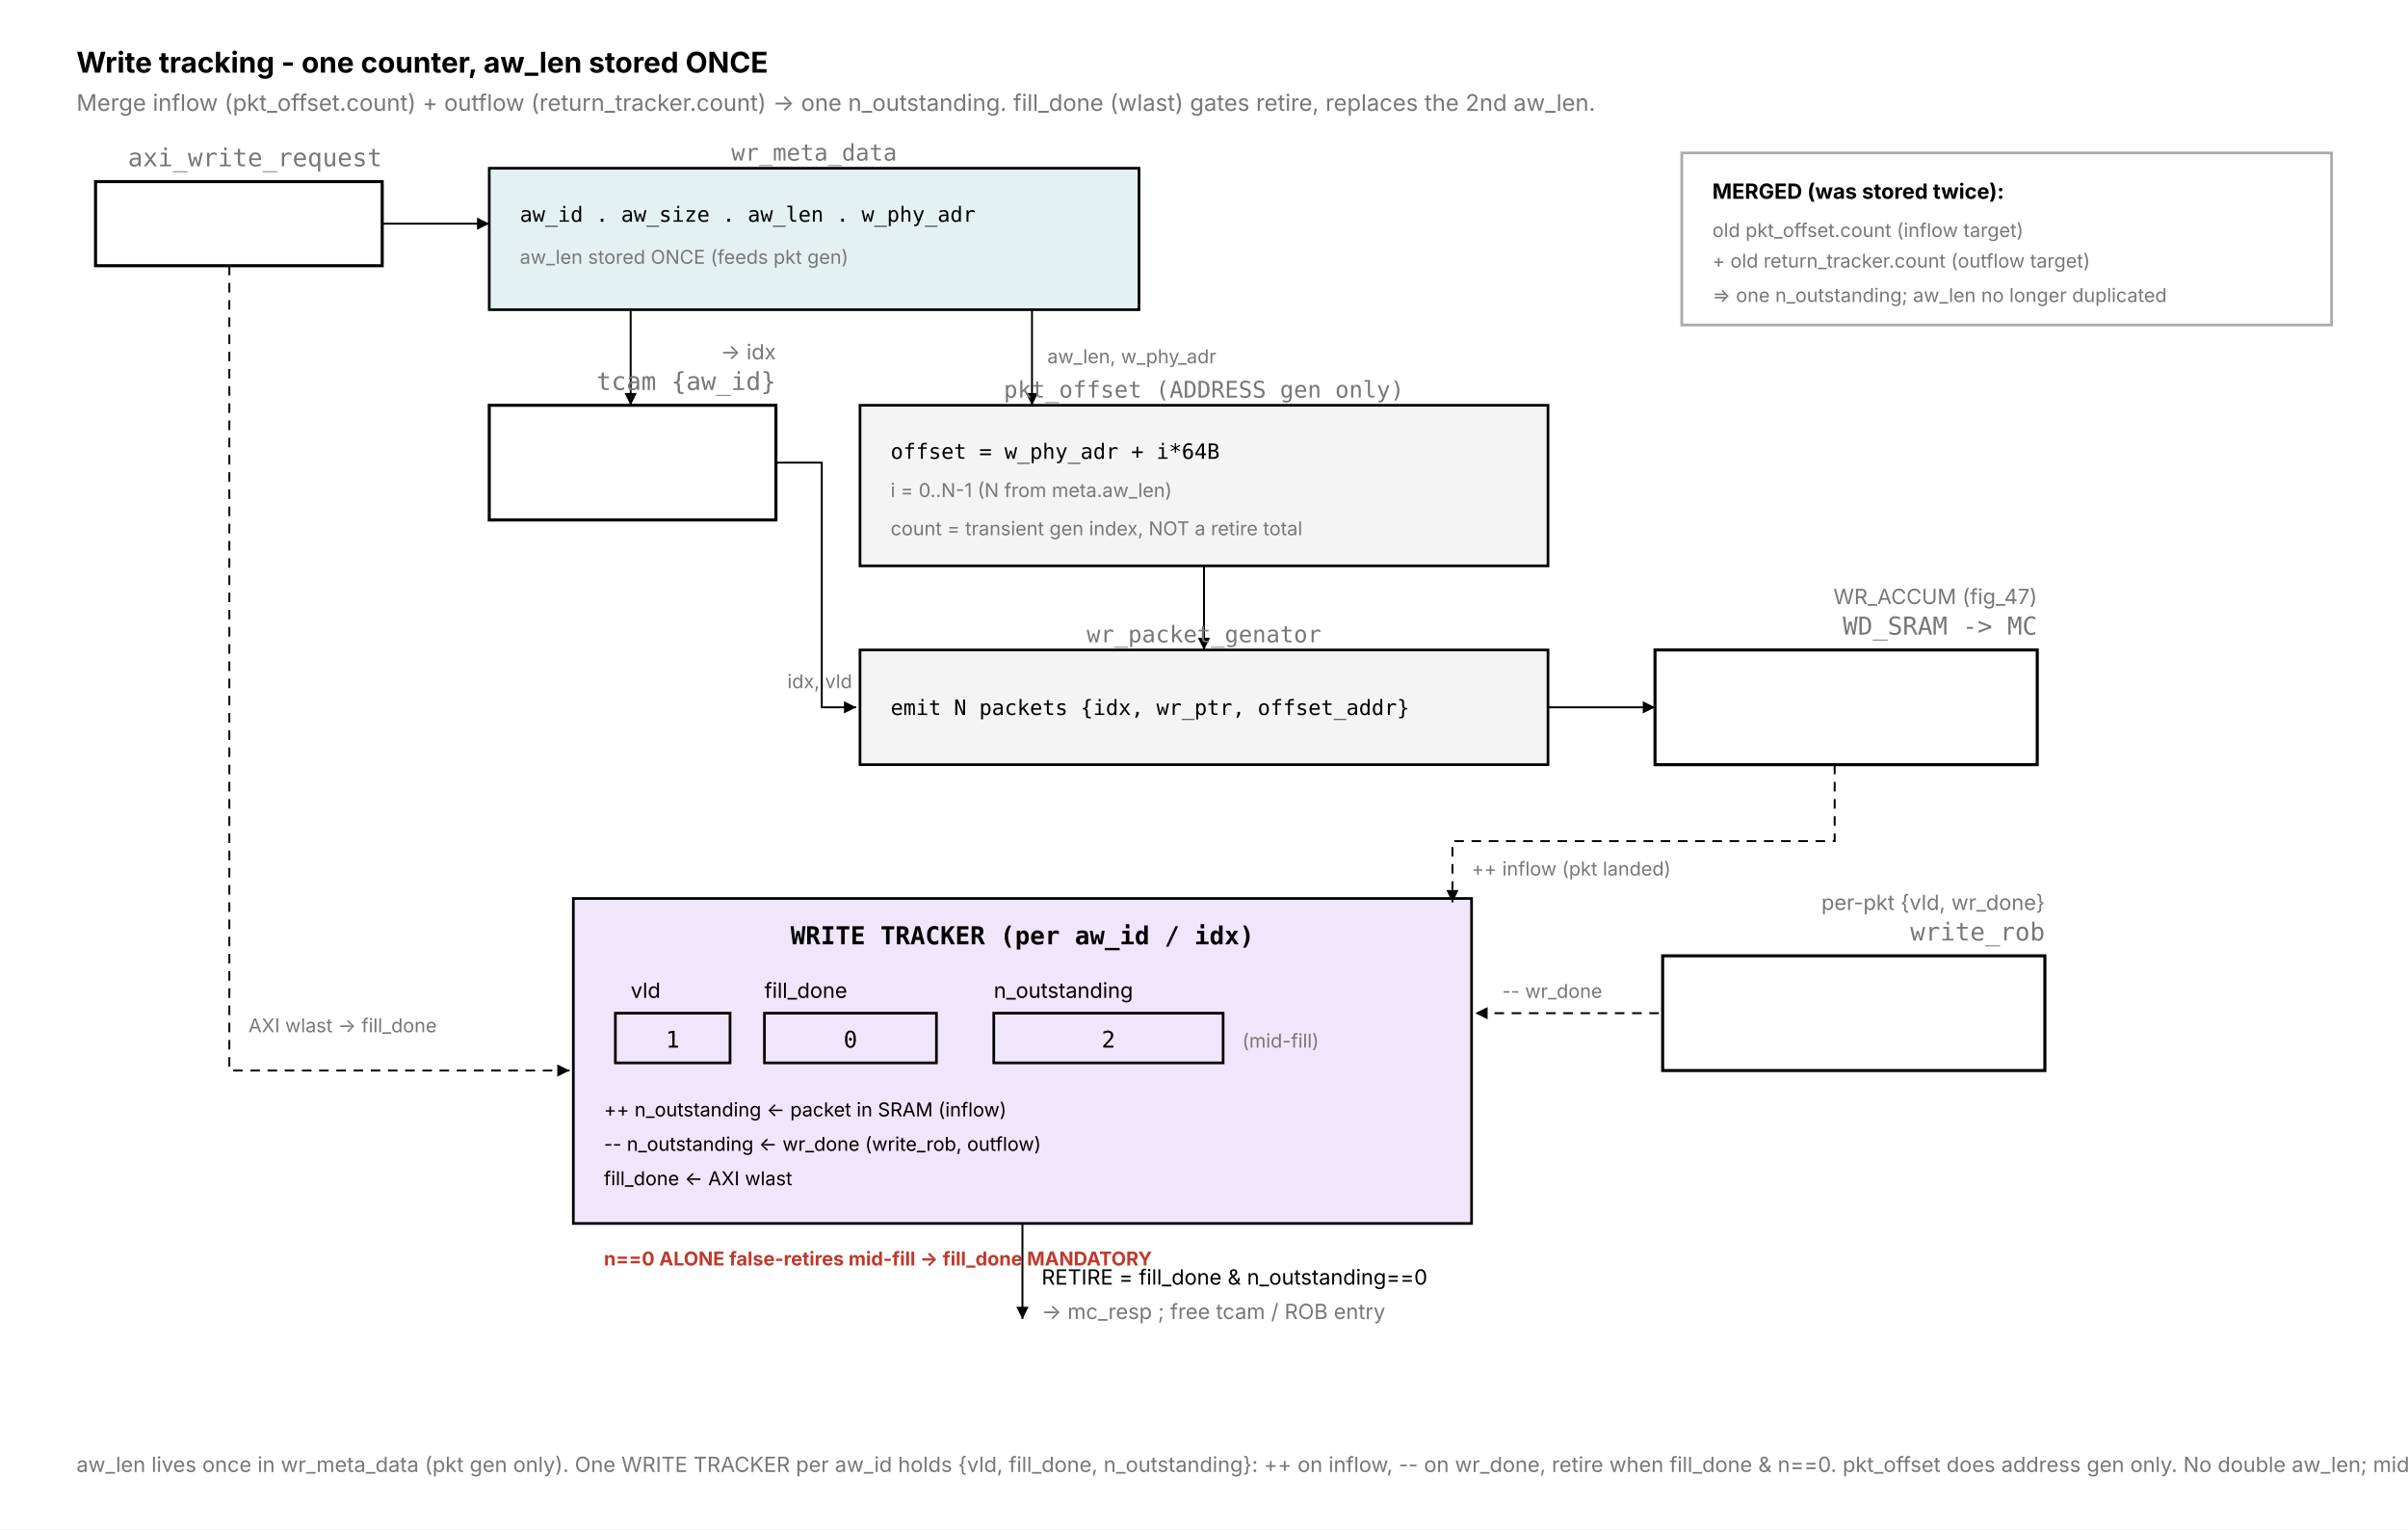
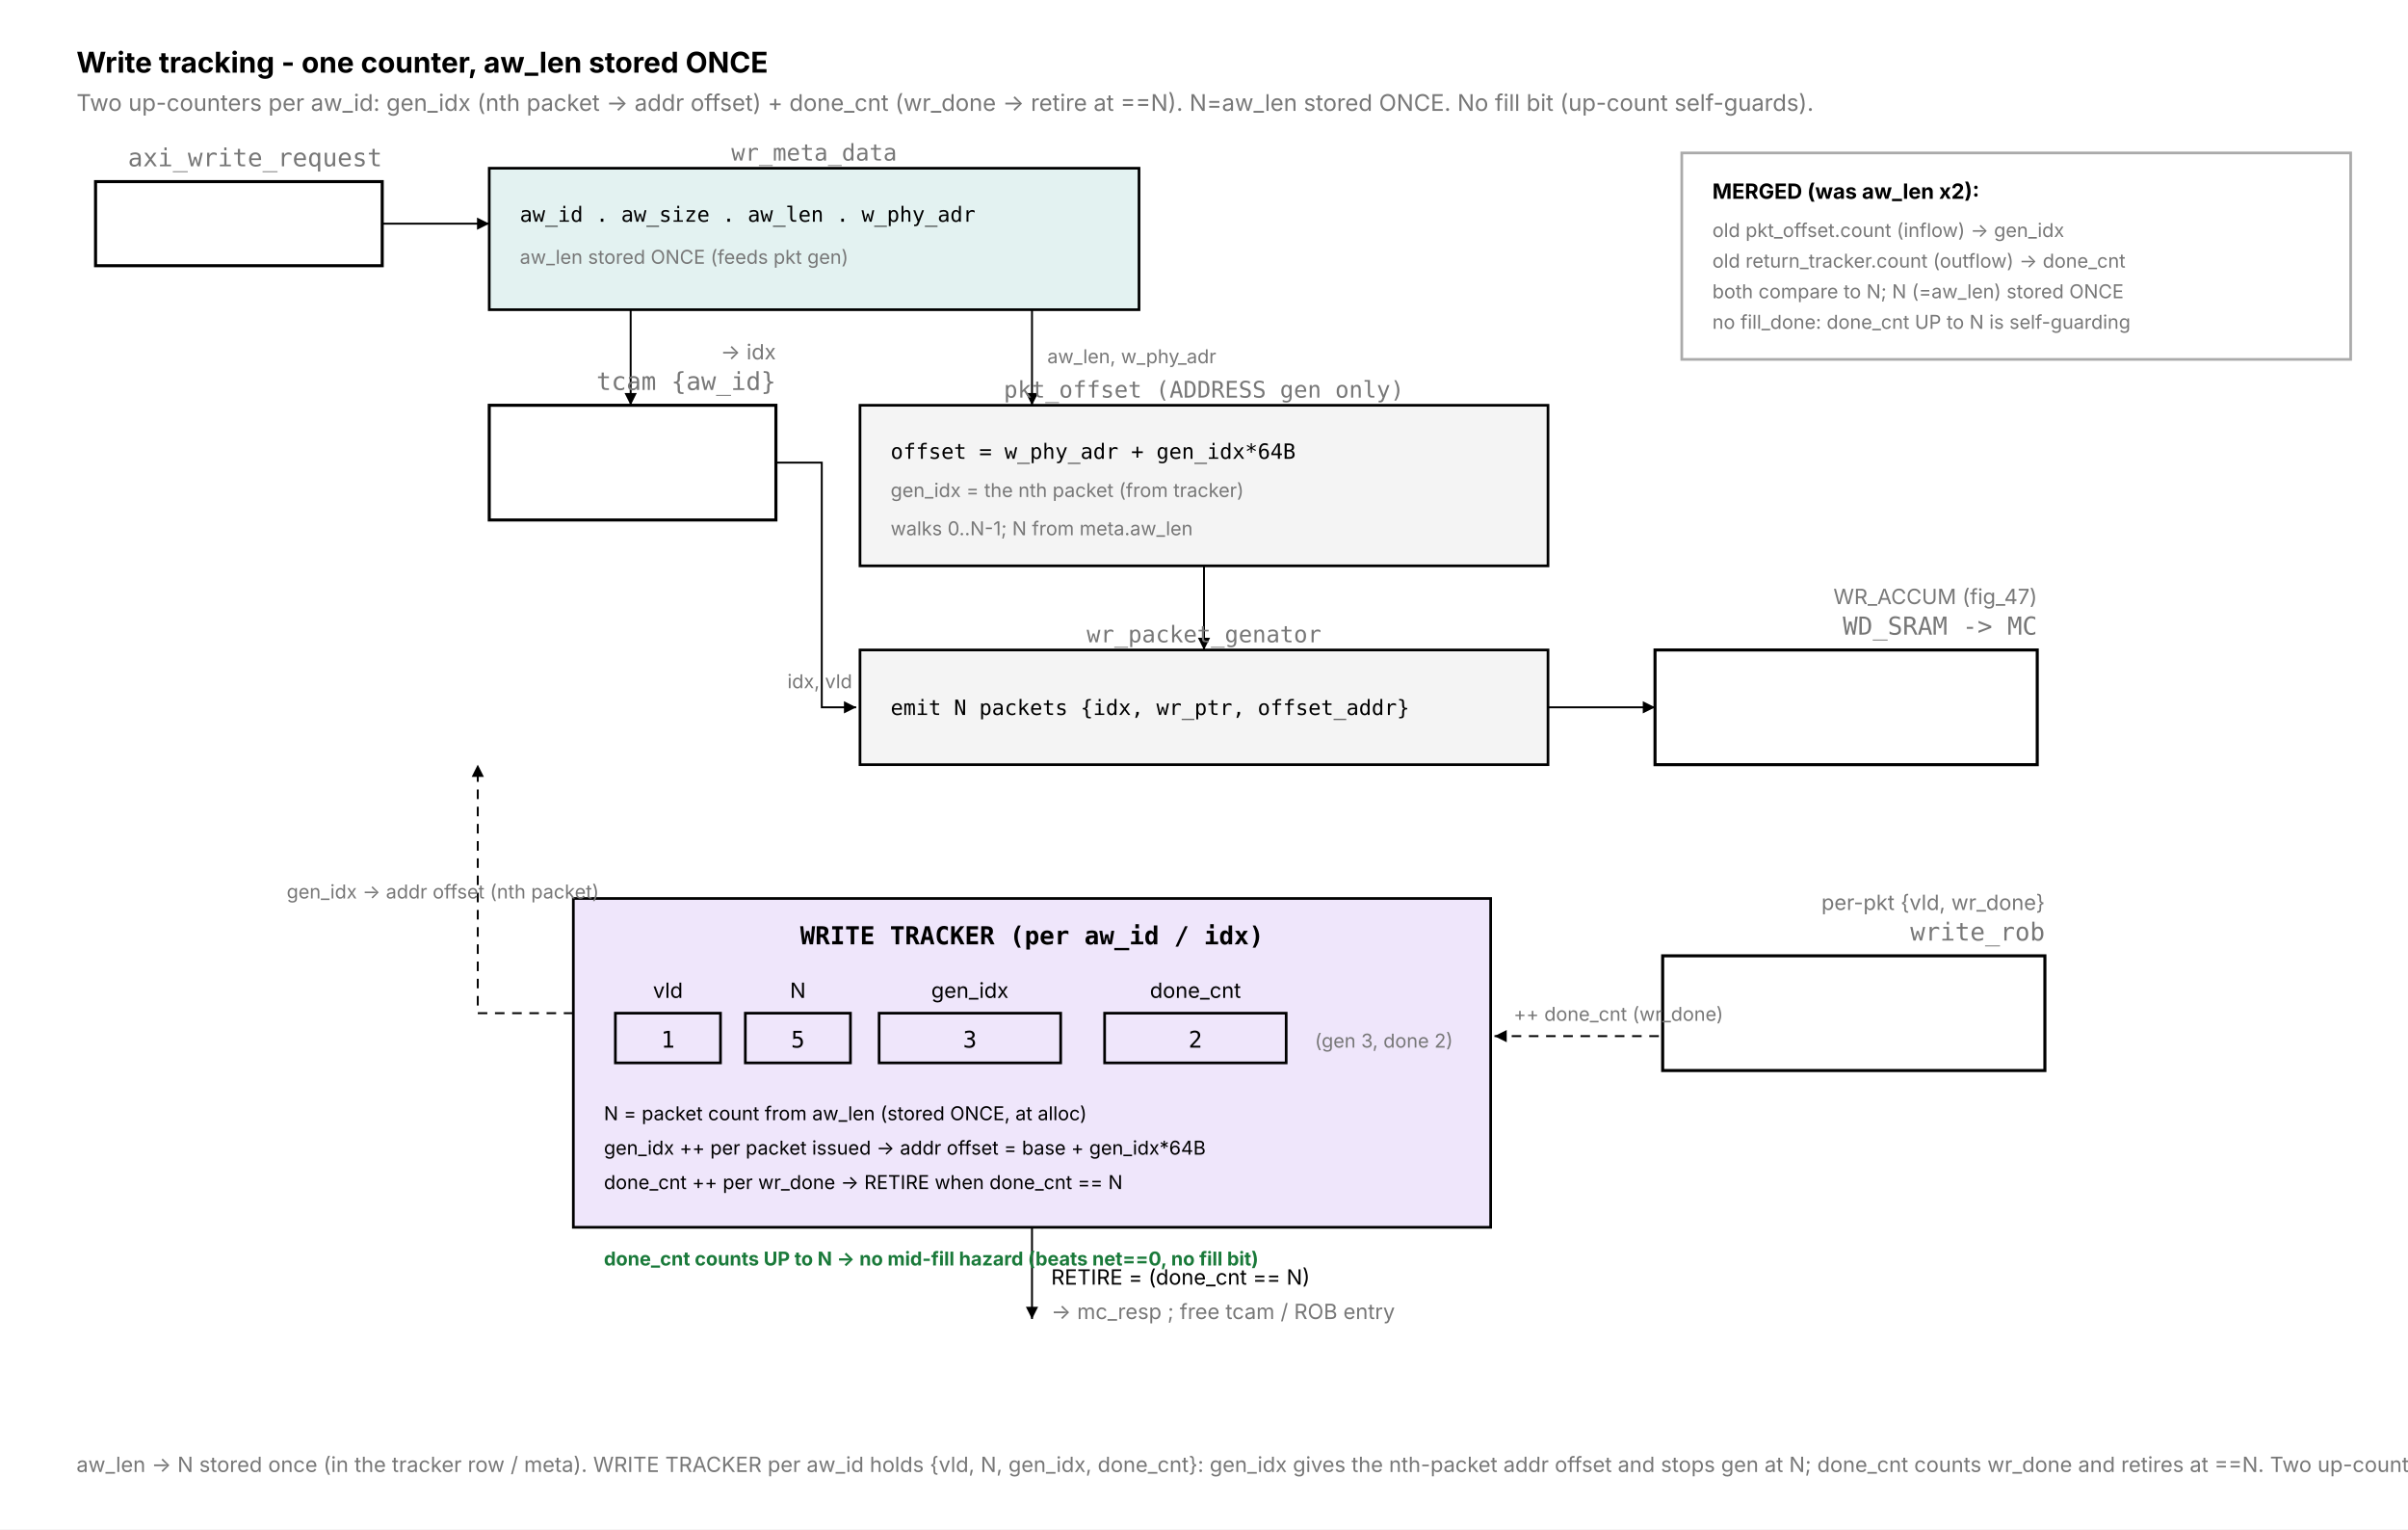
<svg xmlns="http://www.w3.org/2000/svg" width="1260" height="800" viewBox="0 0 1260 800" font-family="Inter, DejaVu Sans, sans-serif">
  <defs>
    <marker id="arw" viewBox="0 0 10 10" refX="9" refY="5" markerWidth="8" markerHeight="8" orient="auto-start-reverse">
      <path d="M1 1L9 5L1 9Z" fill="#000000" />
    </marker>
  </defs>
  <rect width="1260" height="800" fill="#ffffff" />
  <text x="40" y="38" font-size="15" font-family="Inter, DejaVu Sans, sans-serif" text-anchor="start" fill="#000000" font-weight="bold">Write tracking - one counter, aw_len stored ONCE</text>
-   <text x="40" y="58" font-size="12" font-family="Inter, DejaVu Sans, sans-serif" text-anchor="start" fill="#777777">Merge inflow (pkt_offset.count) + outflow (return_tracker.count) -&gt; one n_outstanding. fill_done (wlast) gates retire, replaces the 2nd aw_len.</text>
+   <text x="40" y="58" font-size="12" font-family="Inter, DejaVu Sans, sans-serif" text-anchor="start" fill="#777777">Two up-counters per aw_id: gen_idx (nth packet -&gt; addr offset) + done_cnt (wr_done -&gt; retire at ==N). N=aw_len stored ONCE. No fill bit (up-count self-guards).</text>
  <rect x="50" y="95" width="150" height="44" fill="none" stroke="#000000" stroke-width="1.6" />
  <text x="200" y="87" font-size="13" font-family="JetBrains Mono, DejaVu Sans Mono, monospace" text-anchor="end" fill="#777777">axi_write_request</text>
  <line x1="200" y1="117" x2="256" y2="117" stroke="#000000" stroke-width="1.0" marker-end="url(#arw)" />
  <rect x="256" y="88" width="340" height="74" fill="#e3f2f1" stroke="#000000" stroke-width="1.4" />
  <text x="426" y="84" font-size="12" font-family="JetBrains Mono, DejaVu Sans Mono, monospace" text-anchor="middle" fill="#777777">wr_meta_data</text>
  <text x="272" y="116" font-size="11" font-family="JetBrains Mono, DejaVu Sans Mono, monospace" text-anchor="start" fill="#000000">aw_id . aw_size . aw_len . w_phy_adr</text>
  <text x="272" y="138" font-size="10" font-family="Inter, DejaVu Sans, sans-serif" text-anchor="start" fill="#777777">aw_len stored ONCE (feeds pkt gen)</text>
  <line x1="330" y1="162" x2="330" y2="212" stroke="#000000" stroke-width="1.0" marker-end="url(#arw)" />
  <rect x="256" y="212" width="150" height="60" fill="none" stroke="#000000" stroke-width="1.6" />
  <text x="406" y="204" font-size="13" font-family="JetBrains Mono, DejaVu Sans Mono, monospace" text-anchor="end" fill="#777777">tcam {aw_id}</text>
  <text x="406" y="188" font-size="11" font-family="Inter, DejaVu Sans, sans-serif" text-anchor="end" fill="#777777">-&gt; idx</text>
  <line x1="540" y1="162" x2="540" y2="212" stroke="#000000" stroke-width="1.0" marker-end="url(#arw)" />
  <text x="548" y="190" font-size="10" font-family="Inter, DejaVu Sans, sans-serif" text-anchor="start" fill="#777777">aw_len, w_phy_adr</text>
  <rect x="450" y="212" width="360" height="84" fill="#f4f4f4" stroke="#000000" stroke-width="1.4" />
  <text x="630" y="208" font-size="12" font-family="JetBrains Mono, DejaVu Sans Mono, monospace" text-anchor="middle" fill="#777777">pkt_offset  (ADDRESS gen only)</text>
-   <text x="466" y="240" font-size="11" font-family="JetBrains Mono, DejaVu Sans Mono, monospace" text-anchor="start" fill="#000000">offset = w_phy_adr + i*64B</text>
-   <text x="466" y="260" font-size="10" font-family="Inter, DejaVu Sans, sans-serif" text-anchor="start" fill="#777777">i = 0..N-1   (N from meta.aw_len)</text>
-   <text x="466" y="280" font-size="10" font-family="Inter, DejaVu Sans, sans-serif" text-anchor="start" fill="#777777">count = transient gen index, NOT a retire total</text>
+   <text x="466" y="240" font-size="11" font-family="JetBrains Mono, DejaVu Sans Mono, monospace" text-anchor="start" fill="#000000">offset = w_phy_adr + gen_idx*64B</text>
+   <text x="466" y="260" font-size="10" font-family="Inter, DejaVu Sans, sans-serif" text-anchor="start" fill="#777777">gen_idx = the nth packet (from tracker)</text>
+   <text x="466" y="280" font-size="10" font-family="Inter, DejaVu Sans, sans-serif" text-anchor="start" fill="#777777">walks 0..N-1; N from meta.aw_len</text>
  <line x1="630" y1="296" x2="630" y2="340" stroke="#000000" stroke-width="1.0" marker-end="url(#arw)" />
  <path d="M406 242 H430 V370 H448" fill="none" stroke="#000000" stroke-width="1.0" marker-end="url(#arw)" />
  <text x="412" y="360" font-size="10" font-family="Inter, DejaVu Sans, sans-serif" text-anchor="start" fill="#777777">idx, vld</text>
  <rect x="450" y="340" width="360" height="60" fill="#f4f4f4" stroke="#000000" stroke-width="1.4" />
  <text x="630" y="336" font-size="12" font-family="JetBrains Mono, DejaVu Sans Mono, monospace" text-anchor="middle" fill="#777777">wr_packet_genator</text>
  <text x="466" y="374" font-size="11" font-family="JetBrains Mono, DejaVu Sans Mono, monospace" text-anchor="start" fill="#000000">emit N packets {idx, wr_ptr, offset_addr}</text>
  <line x1="810" y1="370" x2="866" y2="370" stroke="#000000" stroke-width="1.0" marker-end="url(#arw)" />
  <rect x="866" y="340" width="200" height="60" fill="none" stroke="#000000" stroke-width="1.6" />
  <text x="1066" y="332" font-size="13" font-family="JetBrains Mono, DejaVu Sans Mono, monospace" text-anchor="end" fill="#777777">WD_SRAM -&gt; MC</text>
  <text x="1066" y="316" font-size="11" font-family="Inter, DejaVu Sans, sans-serif" text-anchor="end" fill="#777777">WR_ACCUM (fig_47)</text>
-   <rect x="300" y="470" width="470" height="170" fill="#efe6fb" stroke="#000000" stroke-width="1.4" />
-   <text x="535" y="494" font-size="13" font-family="JetBrains Mono, DejaVu Sans Mono, monospace" text-anchor="middle" fill="#000000" font-weight="bold">WRITE TRACKER  (per aw_id / idx)</text>
-   <text x="330" y="522" font-size="11" font-family="Inter, DejaVu Sans, sans-serif" text-anchor="start" fill="#000000">vld</text>
-   <text x="400" y="522" font-size="11" font-family="Inter, DejaVu Sans, sans-serif" text-anchor="start" fill="#000000">fill_done</text>
-   <text x="520" y="522" font-size="11" font-family="Inter, DejaVu Sans, sans-serif" text-anchor="start" fill="#000000">n_outstanding</text>
-   <rect x="322" y="530" width="60" height="26" fill="none" stroke="#000000" stroke-width="1.4" />
-   <rect x="400" y="530" width="90" height="26" fill="none" stroke="#000000" stroke-width="1.4" />
-   <rect x="520" y="530" width="120" height="26" fill="none" stroke="#000000" stroke-width="1.4" />
-   <text x="352" y="548" font-size="12" font-family="JetBrains Mono, DejaVu Sans Mono, monospace" text-anchor="middle" fill="#000000">1</text>
-   <text x="445" y="548" font-size="12" font-family="JetBrains Mono, DejaVu Sans Mono, monospace" text-anchor="middle" fill="#000000">0</text>
-   <text x="580" y="548" font-size="12" font-family="JetBrains Mono, DejaVu Sans Mono, monospace" text-anchor="middle" fill="#000000">2</text>
-   <text x="650" y="548" font-size="10" font-family="Inter, DejaVu Sans, sans-serif" text-anchor="start" fill="#777777">(mid-fill)</text>
-   <text x="316" y="584" font-size="10" font-family="Inter, DejaVu Sans, sans-serif" text-anchor="start" fill="#000000">++ n_outstanding  &lt;- packet in SRAM (inflow)</text>
-   <text x="316" y="602" font-size="10" font-family="Inter, DejaVu Sans, sans-serif" text-anchor="start" fill="#000000">-- n_outstanding  &lt;- wr_done (write_rob, outflow)</text>
-   <text x="316" y="620" font-size="10" font-family="Inter, DejaVu Sans, sans-serif" text-anchor="start" fill="#000000">fill_done &lt;- AXI wlast</text>
-   <path d="M960 400 V440 H760 V472" fill="none" stroke="#000000" stroke-width="1.0" stroke-dasharray="5 4" marker-end="url(#arw)" />
-   <text x="770" y="458" font-size="10" font-family="Inter, DejaVu Sans, sans-serif" text-anchor="start" fill="#777777">++ inflow (pkt landed)</text>
+   <rect x="300" y="470" width="480" height="172" fill="#efe6fb" stroke="#000000" stroke-width="1.4" />
+   <text x="540" y="494" font-size="13" font-family="JetBrains Mono, DejaVu Sans Mono, monospace" text-anchor="middle" fill="#000000" font-weight="bold">WRITE TRACKER  (per aw_id / idx)</text>
+   <text x="349.5" y="522" font-size="11" font-family="Inter, DejaVu Sans, sans-serif" text-anchor="middle" fill="#000000">vld</text>
+   <rect x="322" y="530" width="55" height="26" fill="none" stroke="#000000" stroke-width="1.4" />
+   <text x="417.5" y="522" font-size="11" font-family="Inter, DejaVu Sans, sans-serif" text-anchor="middle" fill="#000000">N</text>
+   <rect x="390" y="530" width="55" height="26" fill="none" stroke="#000000" stroke-width="1.4" />
+   <text x="507.5" y="522" font-size="11" font-family="Inter, DejaVu Sans, sans-serif" text-anchor="middle" fill="#000000">gen_idx</text>
+   <rect x="460" y="530" width="95" height="26" fill="none" stroke="#000000" stroke-width="1.4" />
+   <text x="625.5" y="522" font-size="11" font-family="Inter, DejaVu Sans, sans-serif" text-anchor="middle" fill="#000000">done_cnt</text>
+   <rect x="578" y="530" width="95" height="26" fill="none" stroke="#000000" stroke-width="1.4" />
+   <text x="349.5" y="548" font-size="12" font-family="JetBrains Mono, DejaVu Sans Mono, monospace" text-anchor="middle" fill="#000000">1</text>
+   <text x="417.5" y="548" font-size="12" font-family="JetBrains Mono, DejaVu Sans Mono, monospace" text-anchor="middle" fill="#000000">5</text>
+   <text x="507.5" y="548" font-size="12" font-family="JetBrains Mono, DejaVu Sans Mono, monospace" text-anchor="middle" fill="#000000">3</text>
+   <text x="625.5" y="548" font-size="12" font-family="JetBrains Mono, DejaVu Sans Mono, monospace" text-anchor="middle" fill="#000000">2</text>
+   <text x="688" y="548" font-size="10" font-family="Inter, DejaVu Sans, sans-serif" text-anchor="start" fill="#777777">(gen 3, done 2)</text>
+   <text x="316" y="586" font-size="10" font-family="Inter, DejaVu Sans, sans-serif" text-anchor="start" fill="#000000">N        = packet count from aw_len  (stored ONCE, at alloc)</text>
+   <text x="316" y="604" font-size="10" font-family="Inter, DejaVu Sans, sans-serif" text-anchor="start" fill="#000000">gen_idx  ++ per packet issued  -&gt; addr offset = base + gen_idx*64B</text>
+   <text x="316" y="622" font-size="10" font-family="Inter, DejaVu Sans, sans-serif" text-anchor="start" fill="#000000">done_cnt ++ per wr_done        -&gt; RETIRE when done_cnt == N</text>
+   <path d="M300 530 H250 V400" fill="none" stroke="#000000" stroke-width="1.0" stroke-dasharray="5 4" marker-end="url(#arw)" />
+   <text x="150" y="470" font-size="10" font-family="Inter, DejaVu Sans, sans-serif" text-anchor="start" fill="#777777">gen_idx -&gt; addr offset (nth packet)</text>
  <rect x="870" y="500" width="200" height="60" fill="none" stroke="#000000" stroke-width="1.6" />
  <text x="1070" y="492" font-size="13" font-family="JetBrains Mono, DejaVu Sans Mono, monospace" text-anchor="end" fill="#777777">write_rob</text>
  <text x="1070" y="476" font-size="11" font-family="Inter, DejaVu Sans, sans-serif" text-anchor="end" fill="#777777">per-pkt {vld, wr_done}</text>
-   <line x1="868" y1="530" x2="772" y2="530" stroke="#000000" stroke-width="1.0" stroke-dasharray="5 4" marker-end="url(#arw)" />
-   <text x="786" y="522" font-size="10" font-family="Inter, DejaVu Sans, sans-serif" text-anchor="start" fill="#777777">-- wr_done</text>
-   <path d="M120 139 V560 H298 V560" fill="none" stroke="#000000" stroke-width="1.0" stroke-dasharray="5 4" marker-end="url(#arw)" />
-   <text x="130" y="540" font-size="10" font-family="Inter, DejaVu Sans, sans-serif" text-anchor="start" fill="#777777">AXI wlast -&gt; fill_done</text>
-   <line x1="535" y1="640" x2="535" y2="690" stroke="#000000" stroke-width="1.0" marker-end="url(#arw)" />
-   <text x="545" y="672" font-size="11" font-family="Inter, DejaVu Sans, sans-serif" text-anchor="start" fill="#000000">RETIRE = fill_done &amp; n_outstanding==0</text>
-   <text x="545" y="690" font-size="11" font-family="Inter, DejaVu Sans, sans-serif" text-anchor="start" fill="#777777">-&gt; mc_resp ; free tcam / ROB entry</text>
-   <text x="316" y="662" font-size="10" font-family="Inter, DejaVu Sans, sans-serif" text-anchor="start" fill="#c0392b" font-weight="bold">n==0 ALONE false-retires mid-fill -&gt; fill_done MANDATORY</text>
-   <rect x="880" y="80" width="340" height="90" fill="#ffffff" stroke="#aaaaaa" stroke-width="1.4" />
-   <text x="896" y="104" font-size="11" font-family="Inter, DejaVu Sans, sans-serif" text-anchor="start" fill="#000000" font-weight="bold">MERGED (was stored twice):</text>
-   <text x="896" y="124" font-size="10" font-family="Inter, DejaVu Sans, sans-serif" text-anchor="start" fill="#777777">old pkt_offset.count  (inflow target)</text>
-   <text x="896" y="140" font-size="10" font-family="Inter, DejaVu Sans, sans-serif" text-anchor="start" fill="#777777">+ old return_tracker.count (outflow target)</text>
-   <text x="896" y="158" font-size="10" font-family="Inter, DejaVu Sans, sans-serif" text-anchor="start" fill="#777777">=&gt; one n_outstanding; aw_len no longer duplicated</text>
-   <text x="40" y="770" font-size="11" font-family="Inter, DejaVu Sans, sans-serif" text-anchor="start" fill="#777777">aw_len lives once in wr_meta_data (pkt gen only). One WRITE TRACKER per aw_id holds {vld, fill_done, n_outstanding}: ++ on inflow, -- on wr_done, retire when fill_done &amp; n==0. pkt_offset does address gen only. No double aw_len; mid-fill early-retire fixed by fill_done.</text>
+   <line x1="868" y1="542" x2="782" y2="542" stroke="#000000" stroke-width="1.0" stroke-dasharray="5 4" marker-end="url(#arw)" />
+   <text x="792" y="534" font-size="10" font-family="Inter, DejaVu Sans, sans-serif" text-anchor="start" fill="#777777">++ done_cnt (wr_done)</text>
+   <line x1="540" y1="642" x2="540" y2="690" stroke="#000000" stroke-width="1.0" marker-end="url(#arw)" />
+   <text x="550" y="672" font-size="11" font-family="Inter, DejaVu Sans, sans-serif" text-anchor="start" fill="#000000">RETIRE = (done_cnt == N)</text>
+   <text x="550" y="690" font-size="11" font-family="Inter, DejaVu Sans, sans-serif" text-anchor="start" fill="#777777">-&gt; mc_resp ; free tcam / ROB entry</text>
+   <text x="316" y="662" font-size="10" font-family="Inter, DejaVu Sans, sans-serif" text-anchor="start" fill="#1a7a3a" font-weight="bold">done_cnt counts UP to N -&gt; no mid-fill hazard (beats net==0, no fill bit)</text>
+   <rect x="880" y="80" width="350" height="108" fill="#ffffff" stroke="#aaaaaa" stroke-width="1.4" />
+   <text x="896" y="104" font-size="11" font-family="Inter, DejaVu Sans, sans-serif" text-anchor="start" fill="#000000" font-weight="bold">MERGED (was aw_len x2):</text>
+   <text x="896" y="124" font-size="10" font-family="Inter, DejaVu Sans, sans-serif" text-anchor="start" fill="#777777">old pkt_offset.count (inflow) -&gt; gen_idx</text>
+   <text x="896" y="140" font-size="10" font-family="Inter, DejaVu Sans, sans-serif" text-anchor="start" fill="#777777">old return_tracker.count (outflow) -&gt; done_cnt</text>
+   <text x="896" y="156" font-size="10" font-family="Inter, DejaVu Sans, sans-serif" text-anchor="start" fill="#777777">both compare to N; N (=aw_len) stored ONCE</text>
+   <text x="896" y="172" font-size="10" font-family="Inter, DejaVu Sans, sans-serif" text-anchor="start" fill="#777777">no fill_done: done_cnt UP to N is self-guarding</text>
+   <text x="40" y="770" font-size="11" font-family="Inter, DejaVu Sans, sans-serif" text-anchor="start" fill="#777777">aw_len -&gt; N stored once (in the tracker row / meta). WRITE TRACKER per aw_id holds {vld, N, gen_idx, done_cnt}: gen_idx gives the nth-packet addr offset and stops gen at N; done_cnt counts wr_done and retires at ==N. Two up-counters vs one N - no double aw_len, and no fill bit needed (up-count is self-guarding).</text>
</svg>
